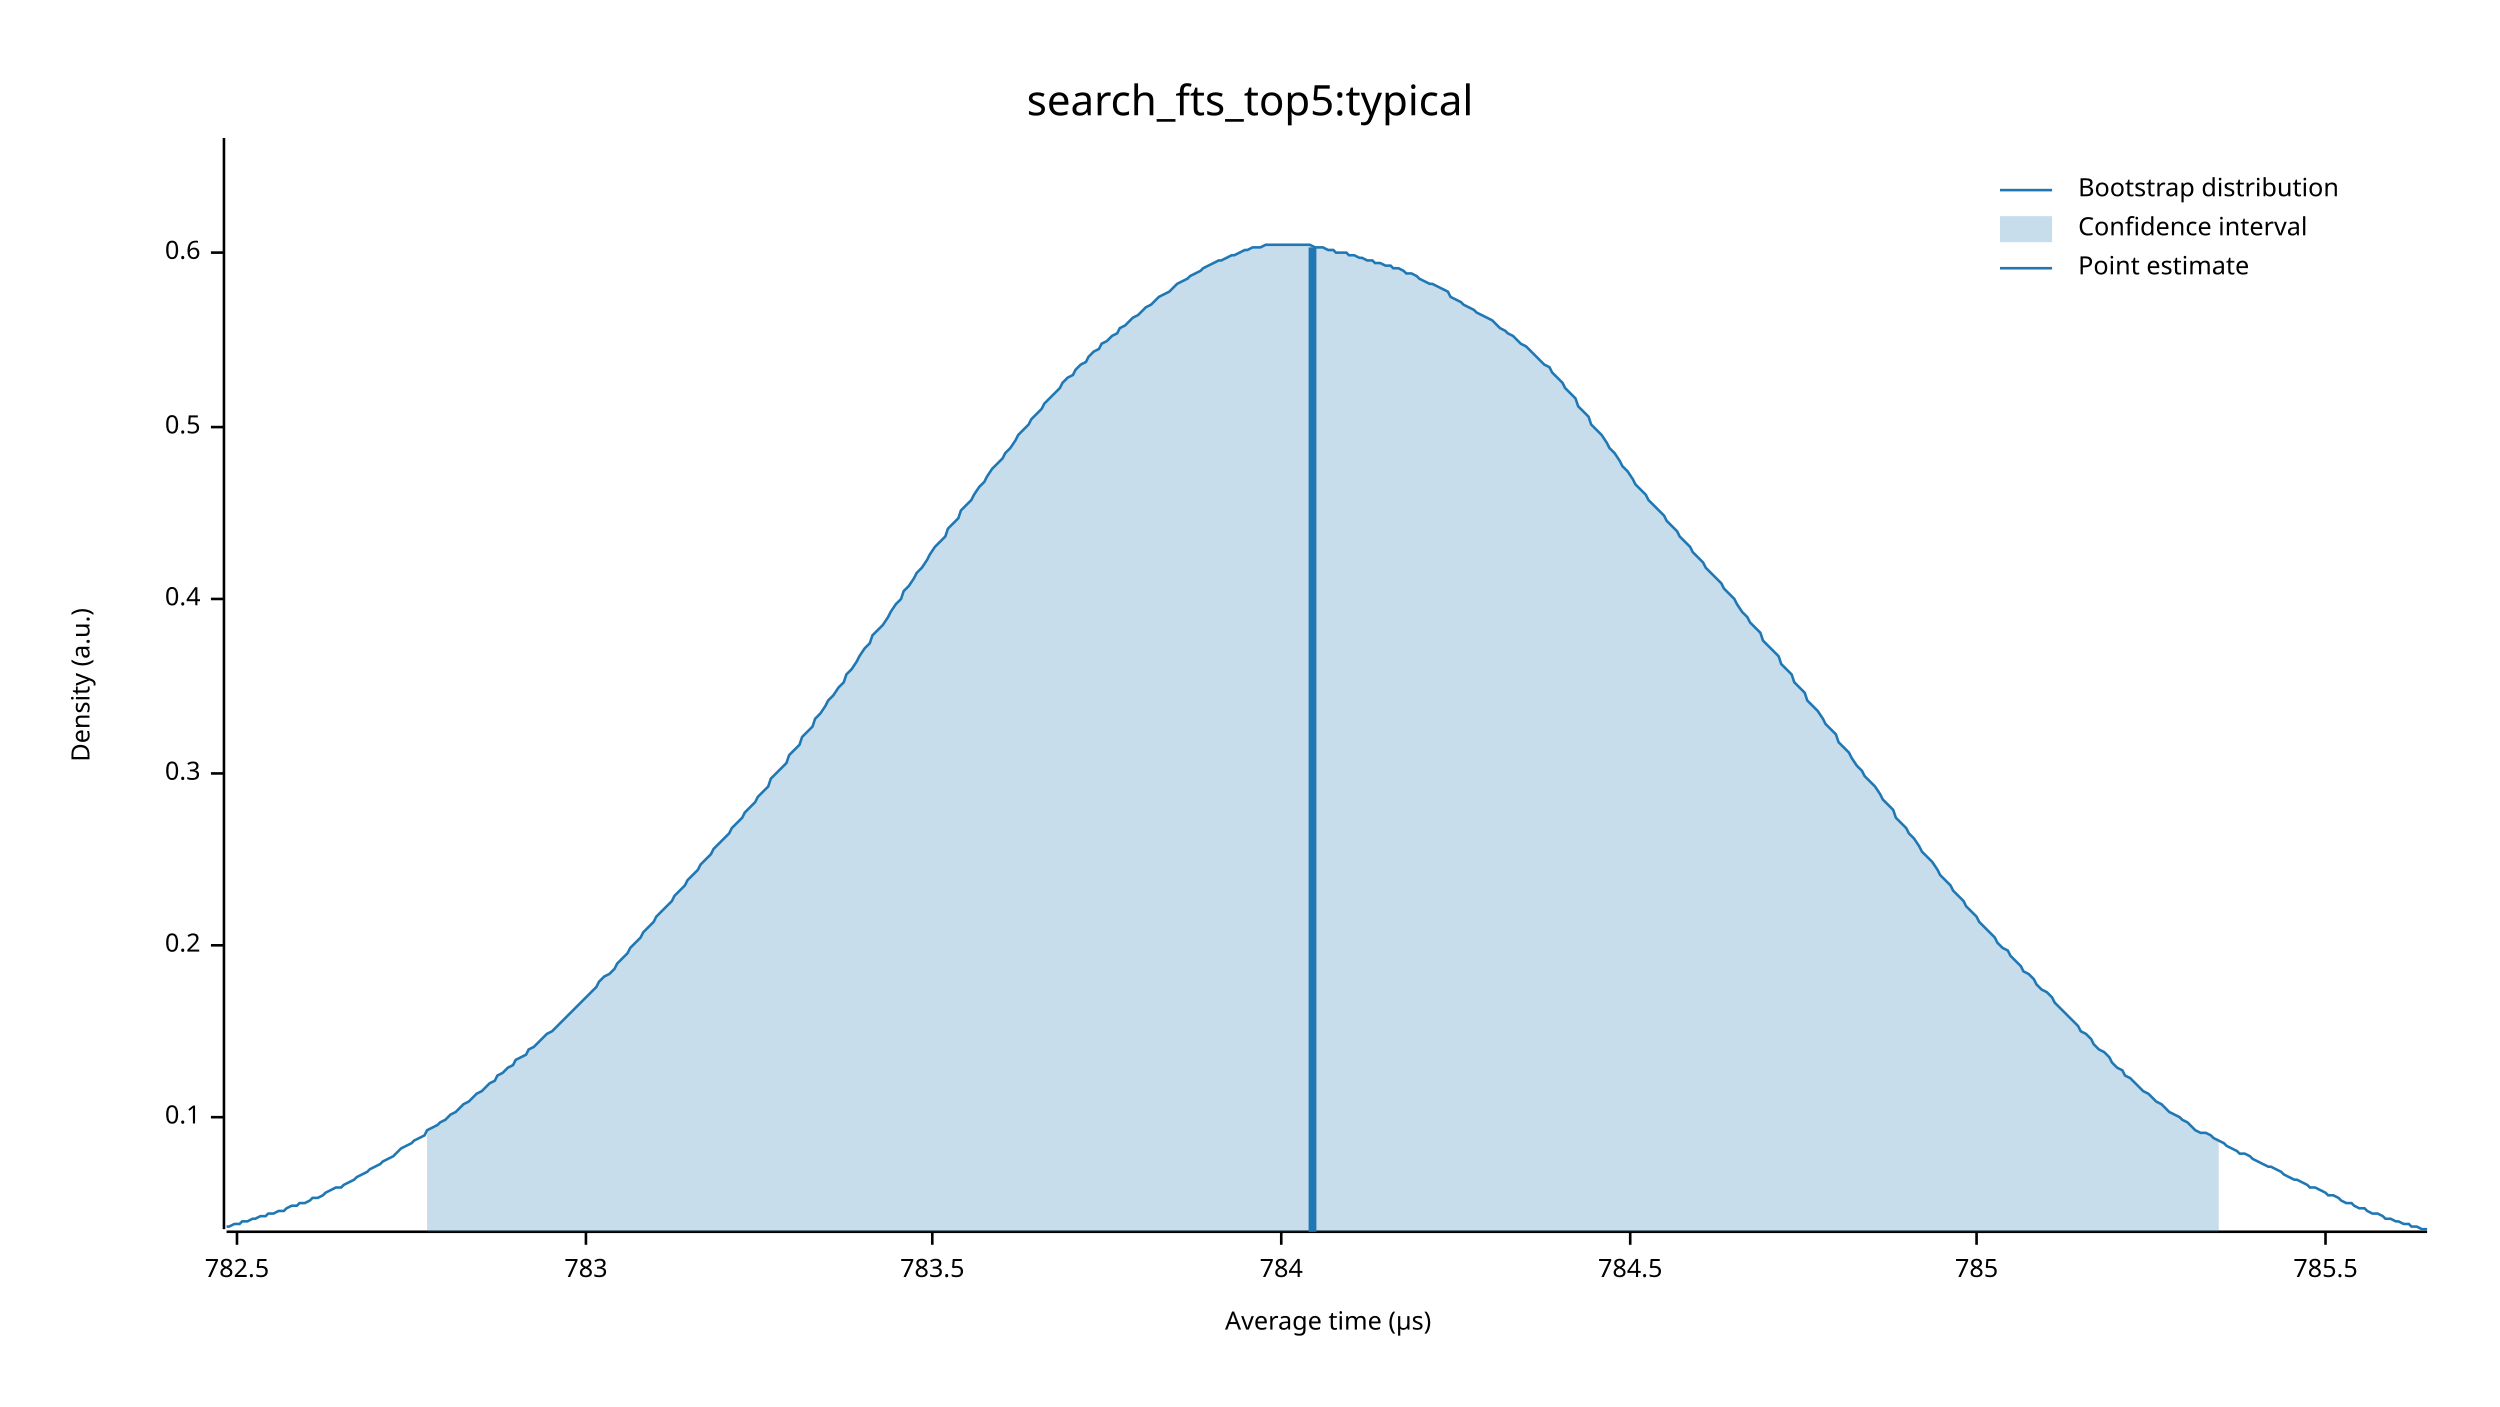
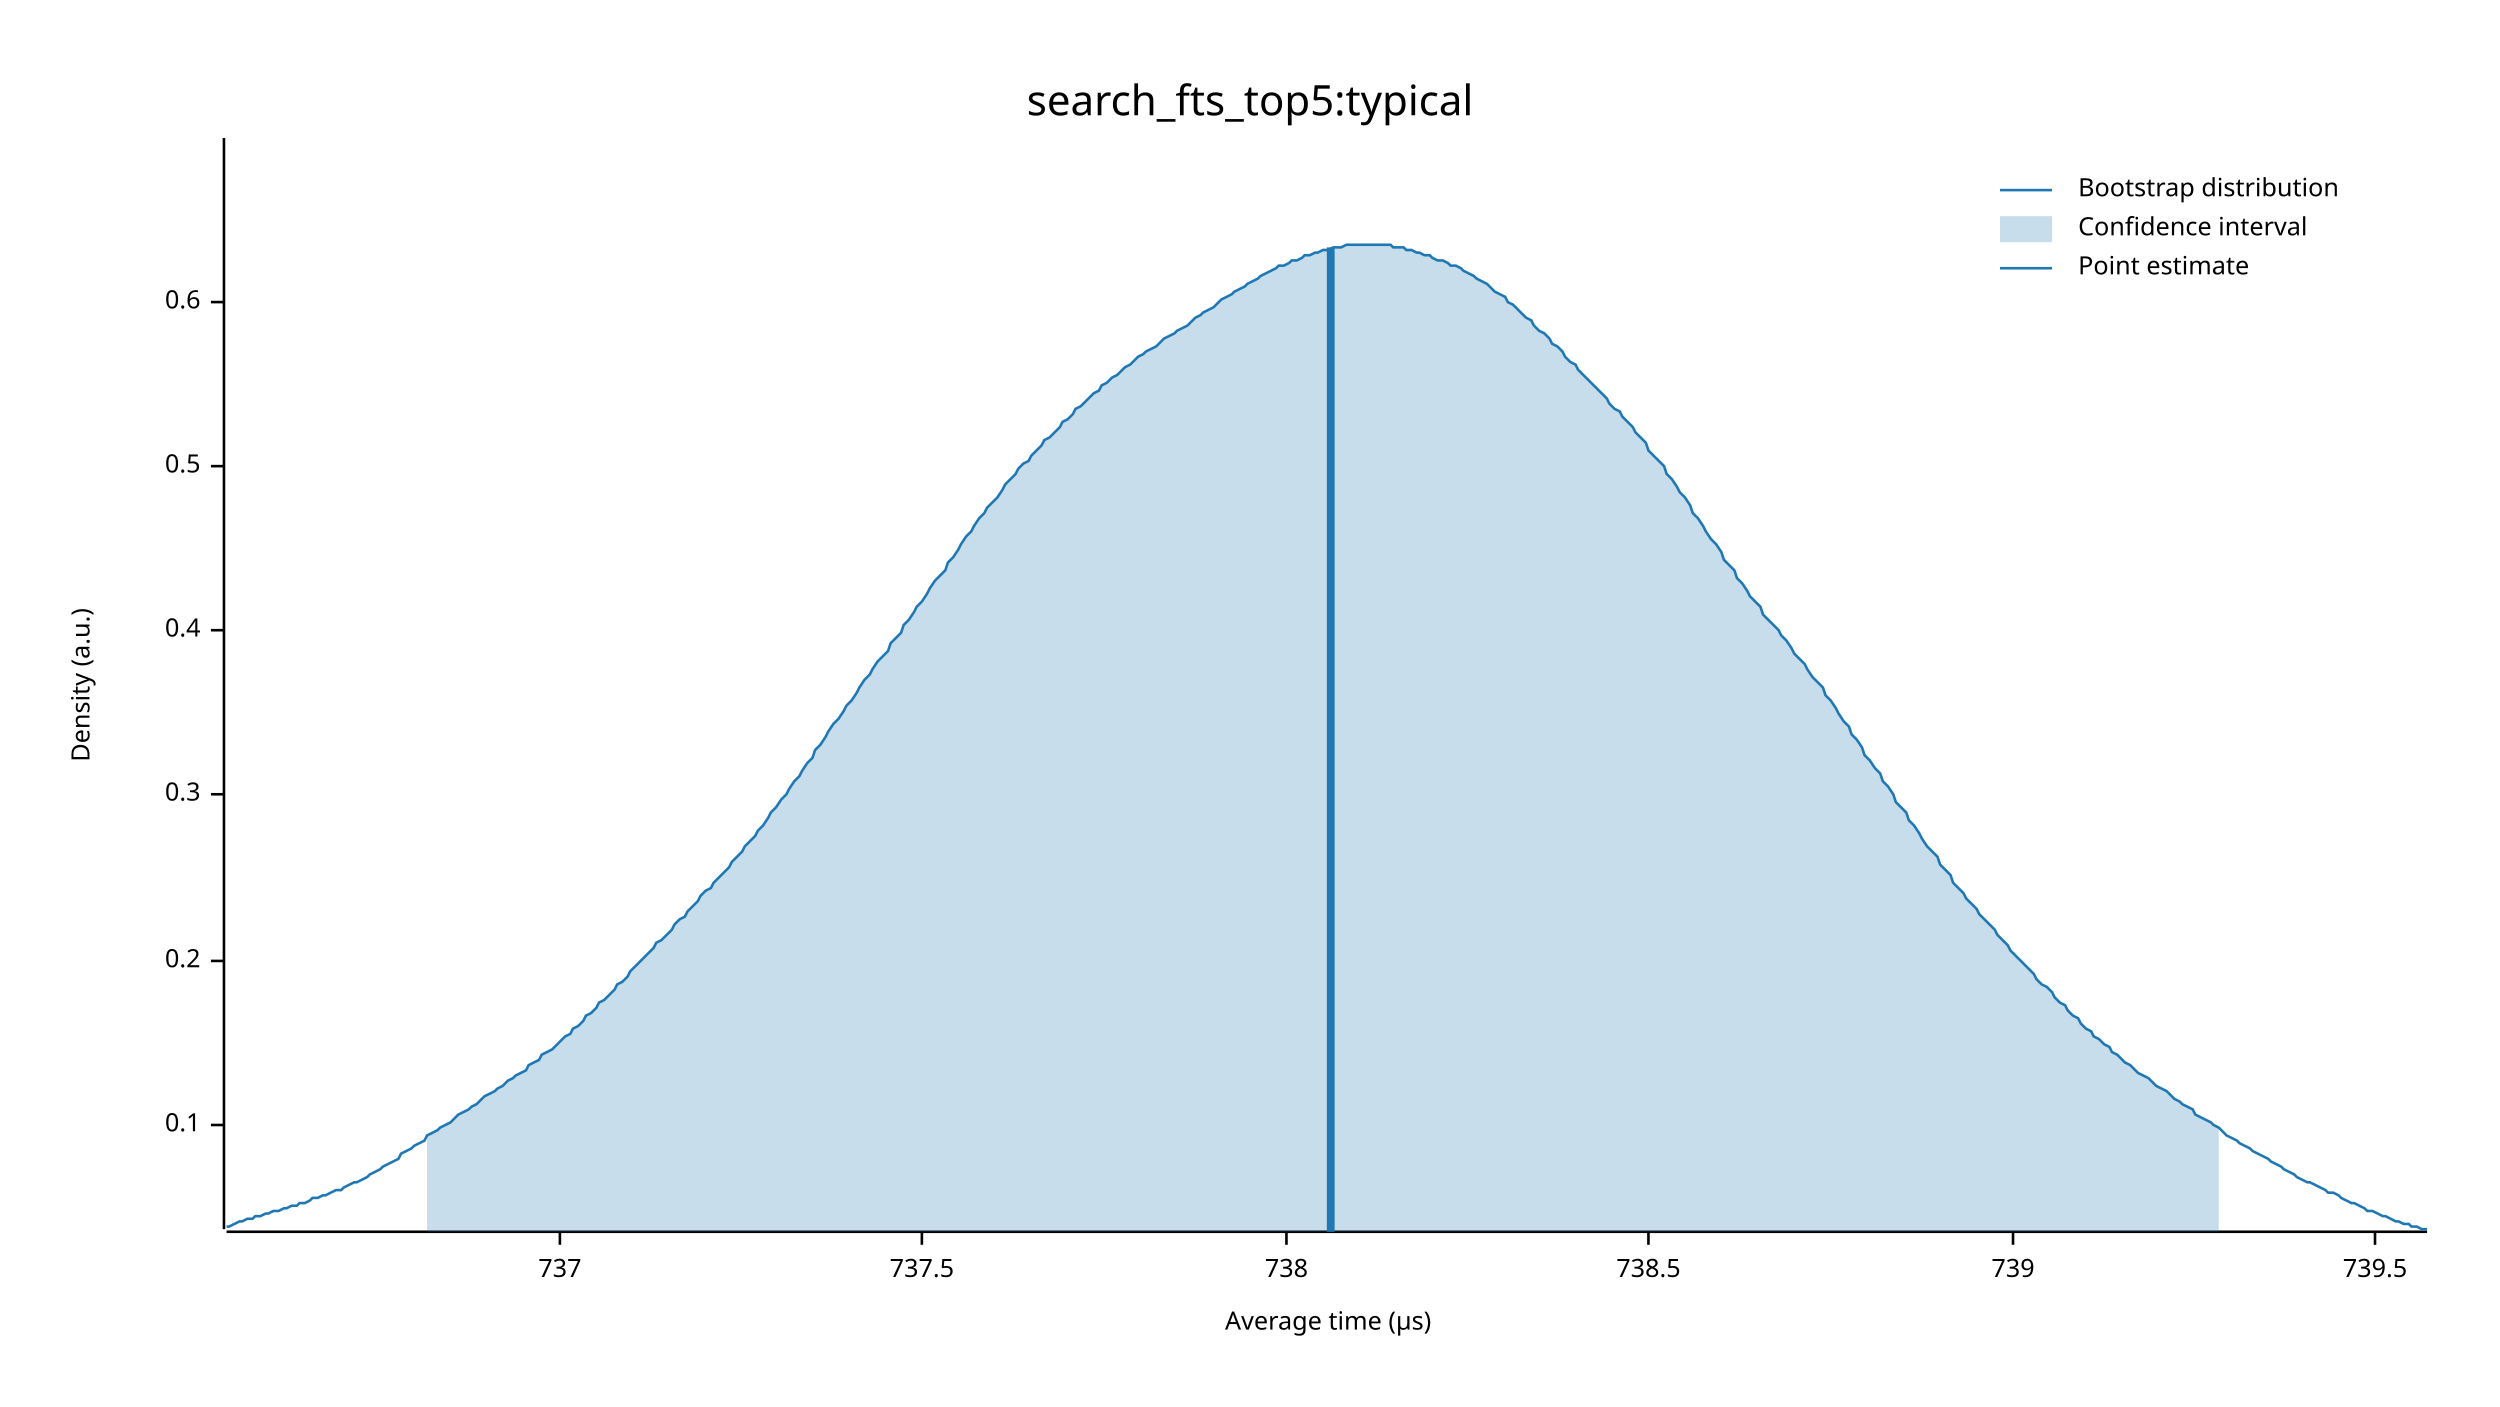
<svg xmlns="http://www.w3.org/2000/svg" width="960" height="540" viewBox="0 0 960 540">
  <text x="480" y="32" dy="0.76em" text-anchor="middle" font-family="sans-serif" font-size="16.129" opacity="1" fill="#000000">
search_fts_top5:typical
</text>
  <text x="27" y="263" dy="0.76em" text-anchor="middle" font-family="sans-serif" font-size="9.677" opacity="1" fill="#000000" transform="rotate(270, 27, 263)">
Density (a.u.)
</text>
  <text x="510" y="513" dy="-0.5ex" text-anchor="middle" font-family="sans-serif" font-size="9.677" opacity="1" fill="#000000">
Average time (µs)
</text>
  <polyline fill="none" opacity="1" stroke="#000000" stroke-width="1" points="86,53 86,472 " />
-   <text x="77" y="429" dy="0.5ex" text-anchor="end" font-family="sans-serif" font-size="9.677" opacity="1" fill="#000000">
+   <text x="77" y="432" dy="0.5ex" text-anchor="end" font-family="sans-serif" font-size="9.677" opacity="1" fill="#000000">
0.1
</text>
-   <polyline fill="none" opacity="1" stroke="#000000" stroke-width="1" points="81,429 86,429 " />
-   <text x="77" y="363" dy="0.5ex" text-anchor="end" font-family="sans-serif" font-size="9.677" opacity="1" fill="#000000">
+   <polyline fill="none" opacity="1" stroke="#000000" stroke-width="1" points="81,432 86,432 " />
+   <text x="77" y="369" dy="0.5ex" text-anchor="end" font-family="sans-serif" font-size="9.677" opacity="1" fill="#000000">
0.2
</text>
-   <polyline fill="none" opacity="1" stroke="#000000" stroke-width="1" points="81,363 86,363 " />
-   <text x="77" y="297" dy="0.5ex" text-anchor="end" font-family="sans-serif" font-size="9.677" opacity="1" fill="#000000">
+   <polyline fill="none" opacity="1" stroke="#000000" stroke-width="1" points="81,369 86,369 " />
+   <text x="77" y="305" dy="0.5ex" text-anchor="end" font-family="sans-serif" font-size="9.677" opacity="1" fill="#000000">
0.3
</text>
-   <polyline fill="none" opacity="1" stroke="#000000" stroke-width="1" points="81,297 86,297 " />
-   <text x="77" y="230" dy="0.5ex" text-anchor="end" font-family="sans-serif" font-size="9.677" opacity="1" fill="#000000">
+   <polyline fill="none" opacity="1" stroke="#000000" stroke-width="1" points="81,305 86,305 " />
+   <text x="77" y="242" dy="0.5ex" text-anchor="end" font-family="sans-serif" font-size="9.677" opacity="1" fill="#000000">
0.4
</text>
-   <polyline fill="none" opacity="1" stroke="#000000" stroke-width="1" points="81,230 86,230 " />
-   <text x="77" y="164" dy="0.5ex" text-anchor="end" font-family="sans-serif" font-size="9.677" opacity="1" fill="#000000">
+   <polyline fill="none" opacity="1" stroke="#000000" stroke-width="1" points="81,242 86,242 " />
+   <text x="77" y="179" dy="0.5ex" text-anchor="end" font-family="sans-serif" font-size="9.677" opacity="1" fill="#000000">
0.5
</text>
-   <polyline fill="none" opacity="1" stroke="#000000" stroke-width="1" points="81,164 86,164 " />
-   <text x="77" y="97" dy="0.5ex" text-anchor="end" font-family="sans-serif" font-size="9.677" opacity="1" fill="#000000">
+   <polyline fill="none" opacity="1" stroke="#000000" stroke-width="1" points="81,179 86,179 " />
+   <text x="77" y="116" dy="0.5ex" text-anchor="end" font-family="sans-serif" font-size="9.677" opacity="1" fill="#000000">
0.6
</text>
-   <polyline fill="none" opacity="1" stroke="#000000" stroke-width="1" points="81,97 86,97 " />
+   <polyline fill="none" opacity="1" stroke="#000000" stroke-width="1" points="81,116 86,116 " />
  <polyline fill="none" opacity="1" stroke="#000000" stroke-width="1" points="87,473 932,473 " />
-   <text x="91" y="483" dy="0.76em" text-anchor="middle" font-family="sans-serif" font-size="9.677" opacity="1" fill="#000000">
- 782.5
+   <text x="215" y="483" dy="0.76em" text-anchor="middle" font-family="sans-serif" font-size="9.677" opacity="1" fill="#000000">
+ 737
</text>
-   <polyline fill="none" opacity="1" stroke="#000000" stroke-width="1" points="91,473 91,478 " />
-   <text x="225" y="483" dy="0.76em" text-anchor="middle" font-family="sans-serif" font-size="9.677" opacity="1" fill="#000000">
- 783
+   <polyline fill="none" opacity="1" stroke="#000000" stroke-width="1" points="215,473 215,478 " />
+   <text x="354" y="483" dy="0.76em" text-anchor="middle" font-family="sans-serif" font-size="9.677" opacity="1" fill="#000000">
+ 737.5
</text>
-   <polyline fill="none" opacity="1" stroke="#000000" stroke-width="1" points="225,473 225,478 " />
-   <text x="358" y="483" dy="0.76em" text-anchor="middle" font-family="sans-serif" font-size="9.677" opacity="1" fill="#000000">
- 783.5
+   <polyline fill="none" opacity="1" stroke="#000000" stroke-width="1" points="354,473 354,478 " />
+   <text x="494" y="483" dy="0.76em" text-anchor="middle" font-family="sans-serif" font-size="9.677" opacity="1" fill="#000000">
+ 738
</text>
-   <polyline fill="none" opacity="1" stroke="#000000" stroke-width="1" points="358,473 358,478 " />
-   <text x="492" y="483" dy="0.76em" text-anchor="middle" font-family="sans-serif" font-size="9.677" opacity="1" fill="#000000">
- 784
+   <polyline fill="none" opacity="1" stroke="#000000" stroke-width="1" points="494,473 494,478 " />
+   <text x="633" y="483" dy="0.76em" text-anchor="middle" font-family="sans-serif" font-size="9.677" opacity="1" fill="#000000">
+ 738.5
</text>
-   <polyline fill="none" opacity="1" stroke="#000000" stroke-width="1" points="492,473 492,478 " />
-   <text x="626" y="483" dy="0.76em" text-anchor="middle" font-family="sans-serif" font-size="9.677" opacity="1" fill="#000000">
- 784.5
+   <polyline fill="none" opacity="1" stroke="#000000" stroke-width="1" points="633,473 633,478 " />
+   <text x="773" y="483" dy="0.76em" text-anchor="middle" font-family="sans-serif" font-size="9.677" opacity="1" fill="#000000">
+ 739
</text>
-   <polyline fill="none" opacity="1" stroke="#000000" stroke-width="1" points="626,473 626,478 " />
-   <text x="759" y="483" dy="0.76em" text-anchor="middle" font-family="sans-serif" font-size="9.677" opacity="1" fill="#000000">
- 785
+   <polyline fill="none" opacity="1" stroke="#000000" stroke-width="1" points="773,473 773,478 " />
+   <text x="912" y="483" dy="0.76em" text-anchor="middle" font-family="sans-serif" font-size="9.677" opacity="1" fill="#000000">
+ 739.5
</text>
-   <polyline fill="none" opacity="1" stroke="#000000" stroke-width="1" points="759,473 759,478 " />
-   <text x="893" y="483" dy="0.76em" text-anchor="middle" font-family="sans-serif" font-size="9.677" opacity="1" fill="#000000">
- 785.5
- </text>
-   <polyline fill="none" opacity="1" stroke="#000000" stroke-width="1" points="893,473 893,478 " />
-   <polyline fill="none" opacity="1" stroke="#1F78B4" stroke-width="1" points="87,471 88,471 90,470 92,470 93,469 95,469 97,468 98,468 100,467 102,467 103,466 105,466 107,465 109,465 110,464 112,463 114,463 115,462 117,462 119,461 120,460 122,460 124,459 125,458 127,457 129,456 131,456 132,455 134,454 136,453 137,452 139,451 141,450 142,449 144,448 146,447 147,446 149,445 151,444 153,442 154,441 156,440 158,439 159,438 161,437 163,436 164,434 166,433 168,432 169,431 171,430 173,428 175,427 176,426 178,424 180,423 181,422 183,420 185,419 186,418 188,416 190,415 191,413 193,412 195,410 197,409 198,407 200,406 202,405 203,403 205,402 207,400 208,399 210,397 212,396 214,394 215,393 217,391 219,389 220,388 222,386 224,384 225,383 227,381 229,379 230,377 232,375 234,374 236,372 237,370 239,368 241,366 242,364 244,362 246,360 247,358 249,356 251,354 252,352 254,350 256,348 258,346 259,344 261,342 263,340 264,338 266,336 268,334 269,332 271,330 273,328 274,326 276,324 278,322 280,320 281,318 283,316 285,314 286,312 288,310 290,308 291,306 293,304 295,302 296,299 298,297 300,295 302,293 303,290 305,288 307,286 308,283 310,281 312,279 313,276 315,274 317,271 318,269 320,267 322,264 324,262 325,259 327,257 329,254 330,252 332,249 334,247 335,244 337,242 339,240 341,237 342,235 344,232 346,230 347,227 349,225 351,222 352,220 354,218 356,215 357,213 359,210 361,208 363,206 364,203 366,201 368,199 369,196 371,194 373,192 374,190 376,187 378,185 379,183 381,180 383,178 385,176 386,174 388,172 390,169 391,167 393,165 395,163 396,161 398,159 400,157 401,155 403,153 405,151 407,149 408,147 410,145 412,144 413,142 415,140 417,139 418,137 420,135 422,134 423,132 425,131 427,129 429,128 430,126 432,125 434,123 435,122 437,121 439,119 440,118 442,117 444,115 445,114 447,113 449,112 451,110 452,109 454,108 456,107 457,106 459,105 461,104 462,103 464,102 466,101 468,100 469,100 471,99 473,98 474,98 476,97 478,96 479,96 481,95 483,95 484,95 486,94 488,94 490,94 491,94 493,94 495,94 496,94 498,94 500,94 501,94 503,94 505,95 506,95 508,95 510,96 512,96 513,97 515,97 517,97 518,98 520,98 522,99 523,99 525,100 527,100 528,101 530,101 532,102 534,102 535,103 537,103 539,104 540,105 542,105 544,106 545,107 547,108 549,109 550,109 552,110 554,111 556,112 557,114 559,115 561,116 562,117 564,118 566,119 567,120 569,121 571,122 573,123 574,124 576,126 578,127 579,128 581,129 583,131 584,132 586,133 588,135 589,136 591,138 593,140 595,141 596,143 598,145 600,147 601,149 603,151 605,153 606,156 608,158 610,160 611,163 613,165 615,167 617,170 618,172 620,174 622,177 623,179 625,181 627,184 628,186 630,188 632,190 633,192 635,194 637,196 639,198 640,200 642,202 644,204 645,206 647,208 649,210 650,212 652,214 654,216 655,218 657,220 659,222 661,224 662,226 664,228 666,230 667,232 669,235 671,237 672,239 674,241 676,243 677,246 679,248 681,250 683,252 684,255 686,257 688,259 689,262 691,264 693,266 694,269 696,271 698,273 700,276 701,278 703,280 705,282 706,285 708,287 710,289 711,291 713,294 715,296 716,298 718,300 720,302 722,305 723,307 725,309 727,311 728,314 730,316 732,318 733,320 735,322 737,325 738,327 740,329 742,331 744,334 745,336 747,338 749,340 750,342 752,344 754,346 755,348 757,350 759,352 760,354 762,356 764,358 766,360 767,362 769,364 771,365 772,367 774,369 776,371 777,373 779,374 781,376 782,378 784,380 786,381 788,383 789,385 791,387 793,389 794,390 796,392 798,394 799,396 801,397 803,399 804,401 806,403 808,404 810,406 811,408 813,410 815,411 816,413 818,414 820,416 821,417 823,419 825,420 827,422 828,423 830,424 832,426 833,427 835,428 837,429 838,430 840,431 842,433 843,434 845,435 847,435 849,436 850,437 852,438 854,439 855,440 857,441 859,442 860,443 862,443 864,444 865,445 867,446 869,447 871,448 872,448 874,449 876,450 877,451 879,452 881,453 882,453 884,454 886,455 887,456 889,456 891,457 893,458 894,459 896,459 898,460 899,461 901,462 903,462 904,463 906,464 908,464 909,465 911,466 913,466 915,467 916,468 918,468 920,469 921,469 923,470 925,470 926,471 928,471 930,472 932,472 " />
-   <polygon opacity="0.25" fill="#1F78B4" points="164,434 166,433 168,432 169,431 171,430 173,428 175,427 176,426 178,424 180,423 181,422 183,420 185,419 186,418 188,416 190,415 191,413 193,412 195,410 197,409 198,407 200,406 202,405 203,403 205,402 207,400 208,399 210,397 212,396 214,394 215,393 217,391 219,389 220,388 222,386 224,384 225,383 227,381 229,379 230,377 232,375 234,374 236,372 237,370 239,368 241,366 242,364 244,362 246,360 247,358 249,356 251,354 252,352 254,350 256,348 258,346 259,344 261,342 263,340 264,338 266,336 268,334 269,332 271,330 273,328 274,326 276,324 278,322 280,320 281,318 283,316 285,314 286,312 288,310 290,308 291,306 293,304 295,302 296,299 298,297 300,295 302,293 303,290 305,288 307,286 308,283 310,281 312,279 313,276 315,274 317,271 318,269 320,267 322,264 324,262 325,259 327,257 329,254 330,252 332,249 334,247 335,244 337,242 339,240 341,237 342,235 344,232 346,230 347,227 349,225 351,222 352,220 354,218 356,215 357,213 359,210 361,208 363,206 364,203 366,201 368,199 369,196 371,194 373,192 374,190 376,187 378,185 379,183 381,180 383,178 385,176 386,174 388,172 390,169 391,167 393,165 395,163 396,161 398,159 400,157 401,155 403,153 405,151 407,149 408,147 410,145 412,144 413,142 415,140 417,139 418,137 420,135 422,134 423,132 425,131 427,129 429,128 430,126 432,125 434,123 435,122 437,121 439,119 440,118 442,117 444,115 445,114 447,113 449,112 451,110 452,109 454,108 456,107 457,106 459,105 461,104 462,103 464,102 466,101 468,100 469,100 471,99 473,98 474,98 476,97 478,96 479,96 481,95 483,95 484,95 486,94 488,94 490,94 491,94 493,94 495,94 496,94 498,94 500,94 501,94 503,94 505,95 506,95 508,95 510,96 512,96 513,97 515,97 517,97 518,98 520,98 522,99 523,99 525,100 527,100 528,101 530,101 532,102 534,102 535,103 537,103 539,104 540,105 542,105 544,106 545,107 547,108 549,109 550,109 552,110 554,111 556,112 557,114 559,115 561,116 562,117 564,118 566,119 567,120 569,121 571,122 573,123 574,124 576,126 578,127 579,128 581,129 583,131 584,132 586,133 588,135 589,136 591,138 593,140 595,141 596,143 598,145 600,147 601,149 603,151 605,153 606,156 608,158 610,160 611,163 613,165 615,167 617,170 618,172 620,174 622,177 623,179 625,181 627,184 628,186 630,188 632,190 633,192 635,194 637,196 639,198 640,200 642,202 644,204 645,206 647,208 649,210 650,212 652,214 654,216 655,218 657,220 659,222 661,224 662,226 664,228 666,230 667,232 669,235 671,237 672,239 674,241 676,243 677,246 679,248 681,250 683,252 684,255 686,257 688,259 689,262 691,264 693,266 694,269 696,271 698,273 700,276 701,278 703,280 705,282 706,285 708,287 710,289 711,291 713,294 715,296 716,298 718,300 720,302 722,305 723,307 725,309 727,311 728,314 730,316 732,318 733,320 735,322 737,325 738,327 740,329 742,331 744,334 745,336 747,338 749,340 750,342 752,344 754,346 755,348 757,350 759,352 760,354 762,356 764,358 766,360 767,362 769,364 771,365 772,367 774,369 776,371 777,373 779,374 781,376 782,378 784,380 786,381 788,383 789,385 791,387 793,389 794,390 796,392 798,394 799,396 801,397 803,399 804,401 806,403 808,404 810,406 811,408 813,410 815,411 816,413 818,414 820,416 821,417 823,419 825,420 827,422 828,423 830,424 832,426 833,427 835,428 837,429 838,430 840,431 842,433 843,434 845,435 847,435 849,436 850,437 852,438 852,473 164,473 " />
-   <polyline fill="none" opacity="1" stroke="#1F78B4" stroke-width="3" points="504,473 504,95 " />
+   <polyline fill="none" opacity="1" stroke="#000000" stroke-width="1" points="912,473 912,478 " />
+   <polyline fill="none" opacity="1" stroke="#1F78B4" stroke-width="1" points="87,471 88,471 90,470 92,469 93,469 95,468 97,468 98,467 100,467 102,466 103,466 105,465 107,465 109,464 110,464 112,463 114,463 115,462 117,462 119,461 120,460 122,460 124,459 125,459 127,458 129,457 131,457 132,456 134,455 136,454 137,454 139,453 141,452 142,451 144,450 146,449 147,448 149,447 151,446 153,445 154,443 156,442 158,441 159,440 161,439 163,438 164,436 166,435 168,434 169,433 171,432 173,431 175,429 176,428 178,427 180,426 181,425 183,424 185,422 186,421 188,420 190,419 191,418 193,417 195,415 197,414 198,413 200,412 202,411 203,409 205,408 207,407 208,405 210,404 212,403 214,401 215,400 217,398 219,397 220,395 222,394 224,392 225,390 227,389 229,387 230,385 232,384 234,382 236,380 237,378 239,377 241,375 242,373 244,371 246,369 247,368 249,366 251,364 252,362 254,361 256,359 258,357 259,355 261,353 263,352 264,350 266,348 268,346 269,344 271,342 273,341 274,339 276,337 278,335 280,333 281,331 283,329 285,327 286,325 288,323 290,321 291,319 293,317 295,314 296,312 298,310 300,307 302,305 303,303 305,300 307,298 308,296 310,293 312,291 313,288 315,286 317,283 318,281 320,278 322,276 324,273 325,271 327,269 329,266 330,264 332,261 334,259 335,257 337,254 339,252 341,250 342,247 344,245 346,243 347,240 349,238 351,235 352,233 354,231 356,228 357,226 359,223 361,221 363,219 364,216 366,214 368,211 369,209 371,206 373,204 374,202 376,199 378,197 379,195 381,193 383,191 385,188 386,186 388,184 390,182 391,180 393,178 395,177 396,175 398,173 400,171 401,169 403,168 405,166 407,164 408,162 410,161 412,159 413,157 415,156 417,154 418,153 420,151 422,150 423,148 425,147 427,145 429,144 430,143 432,141 434,140 435,139 437,137 439,136 440,135 442,134 444,133 445,132 447,130 449,129 451,128 452,127 454,126 456,125 457,124 459,122 461,121 462,120 464,119 466,118 468,116 469,115 471,114 473,113 474,112 476,111 478,110 479,109 481,108 483,107 484,106 486,105 488,104 490,103 491,102 493,102 495,101 496,100 498,100 500,99 501,98 503,98 505,97 506,97 508,96 510,96 512,95 513,95 515,95 517,94 518,94 520,94 522,94 523,94 525,94 527,94 528,94 530,94 532,94 534,94 535,95 537,95 539,95 540,96 542,96 544,97 545,97 547,98 549,98 550,99 552,100 554,100 556,101 557,102 559,102 561,103 562,104 564,105 566,106 567,107 569,108 571,109 573,111 574,112 576,113 578,114 579,116 581,117 583,119 584,120 586,122 588,123 589,125 591,127 593,128 595,130 596,132 598,133 600,135 601,137 603,139 605,140 606,142 608,144 610,146 611,147 613,149 615,151 617,153 618,155 620,157 622,158 623,160 625,162 627,164 628,166 630,168 632,170 633,173 635,175 637,177 639,179 640,182 642,184 644,187 645,189 647,191 649,194 650,197 652,199 654,202 655,204 657,207 659,209 661,212 662,215 664,217 666,219 667,222 669,224 671,227 672,229 674,231 676,233 677,236 679,238 681,240 683,242 684,244 686,246 688,249 689,251 691,253 693,255 694,257 696,260 698,262 700,264 701,267 703,269 705,272 706,274 708,277 710,279 711,282 713,284 715,287 716,290 718,292 720,295 722,297 723,300 725,302 727,305 728,308 730,310 732,312 733,315 735,317 737,320 738,322 740,325 742,327 744,329 745,332 747,334 749,336 750,339 752,341 754,343 755,345 757,347 759,349 760,351 762,353 764,355 766,357 767,359 769,361 771,363 772,365 774,367 776,369 777,370 779,372 781,374 782,376 784,378 786,379 788,381 789,383 791,385 793,386 794,388 796,390 798,391 799,393 801,395 803,396 804,398 806,399 808,401 810,402 811,404 813,405 815,407 816,408 818,409 820,411 821,412 823,413 825,414 827,416 828,417 830,418 832,419 833,420 835,422 837,423 838,424 840,425 842,426 843,428 845,429 847,430 849,431 850,432 852,433 854,435 855,436 857,437 859,438 860,439 862,440 864,441 865,442 867,443 869,444 871,445 872,446 874,447 876,448 877,449 879,450 881,451 882,452 884,453 886,454 887,454 889,455 891,456 893,457 894,458 896,458 898,459 899,460 901,461 903,462 904,462 906,463 908,464 909,465 911,465 913,466 915,467 916,467 918,468 920,469 921,469 923,470 925,470 926,471 928,471 930,472 932,472 " />
+   <polygon opacity="0.25" fill="#1F78B4" points="164,436 166,435 168,434 169,433 171,432 173,431 175,429 176,428 178,427 180,426 181,425 183,424 185,422 186,421 188,420 190,419 191,418 193,417 195,415 197,414 198,413 200,412 202,411 203,409 205,408 207,407 208,405 210,404 212,403 214,401 215,400 217,398 219,397 220,395 222,394 224,392 225,390 227,389 229,387 230,385 232,384 234,382 236,380 237,378 239,377 241,375 242,373 244,371 246,369 247,368 249,366 251,364 252,362 254,361 256,359 258,357 259,355 261,353 263,352 264,350 266,348 268,346 269,344 271,342 273,341 274,339 276,337 278,335 280,333 281,331 283,329 285,327 286,325 288,323 290,321 291,319 293,317 295,314 296,312 298,310 300,307 302,305 303,303 305,300 307,298 308,296 310,293 312,291 313,288 315,286 317,283 318,281 320,278 322,276 324,273 325,271 327,269 329,266 330,264 332,261 334,259 335,257 337,254 339,252 341,250 342,247 344,245 346,243 347,240 349,238 351,235 352,233 354,231 356,228 357,226 359,223 361,221 363,219 364,216 366,214 368,211 369,209 371,206 373,204 374,202 376,199 378,197 379,195 381,193 383,191 385,188 386,186 388,184 390,182 391,180 393,178 395,177 396,175 398,173 400,171 401,169 403,168 405,166 407,164 408,162 410,161 412,159 413,157 415,156 417,154 418,153 420,151 422,150 423,148 425,147 427,145 429,144 430,143 432,141 434,140 435,139 437,137 439,136 440,135 442,134 444,133 445,132 447,130 449,129 451,128 452,127 454,126 456,125 457,124 459,122 461,121 462,120 464,119 466,118 468,116 469,115 471,114 473,113 474,112 476,111 478,110 479,109 481,108 483,107 484,106 486,105 488,104 490,103 491,102 493,102 495,101 496,100 498,100 500,99 501,98 503,98 505,97 506,97 508,96 510,96 512,95 513,95 515,95 517,94 518,94 520,94 522,94 523,94 525,94 527,94 528,94 530,94 532,94 534,94 535,95 537,95 539,95 540,96 542,96 544,97 545,97 547,98 549,98 550,99 552,100 554,100 556,101 557,102 559,102 561,103 562,104 564,105 566,106 567,107 569,108 571,109 573,111 574,112 576,113 578,114 579,116 581,117 583,119 584,120 586,122 588,123 589,125 591,127 593,128 595,130 596,132 598,133 600,135 601,137 603,139 605,140 606,142 608,144 610,146 611,147 613,149 615,151 617,153 618,155 620,157 622,158 623,160 625,162 627,164 628,166 630,168 632,170 633,173 635,175 637,177 639,179 640,182 642,184 644,187 645,189 647,191 649,194 650,197 652,199 654,202 655,204 657,207 659,209 661,212 662,215 664,217 666,219 667,222 669,224 671,227 672,229 674,231 676,233 677,236 679,238 681,240 683,242 684,244 686,246 688,249 689,251 691,253 693,255 694,257 696,260 698,262 700,264 701,267 703,269 705,272 706,274 708,277 710,279 711,282 713,284 715,287 716,290 718,292 720,295 722,297 723,300 725,302 727,305 728,308 730,310 732,312 733,315 735,317 737,320 738,322 740,325 742,327 744,329 745,332 747,334 749,336 750,339 752,341 754,343 755,345 757,347 759,349 760,351 762,353 764,355 766,357 767,359 769,361 771,363 772,365 774,367 776,369 777,370 779,372 781,374 782,376 784,378 786,379 788,381 789,383 791,385 793,386 794,388 796,390 798,391 799,393 801,395 803,396 804,398 806,399 808,401 810,402 811,404 813,405 815,407 816,408 818,409 820,411 821,412 823,413 825,414 827,416 828,417 830,418 832,419 833,420 835,422 837,423 838,424 840,425 842,426 843,428 845,429 847,430 849,431 850,432 852,433 852,473 164,473 " />
+   <polyline fill="none" opacity="1" stroke="#1F78B4" stroke-width="3" points="511,473 511,95 " />
  <text x="798" y="68" dy="0.76em" text-anchor="start" font-family="sans-serif" font-size="9.677" opacity="1" fill="#000000">
Bootstrap distribution
</text>
  <text x="798" y="83" dy="0.76em" text-anchor="start" font-family="sans-serif" font-size="9.677" opacity="1" fill="#000000">
Confidence interval
</text>
  <text x="798" y="98" dy="0.76em" text-anchor="start" font-family="sans-serif" font-size="9.677" opacity="1" fill="#000000">
Point estimate
</text>
  <polyline fill="none" opacity="1" stroke="#1F78B4" stroke-width="1" points="768,73 788,73 " />
  <rect x="768" y="83" width="20" height="10" opacity="0.25" fill="#1F78B4" stroke="none" />
  <polyline fill="none" opacity="1" stroke="#1F78B4" stroke-width="1" points="768,103 788,103 " />
</svg>
